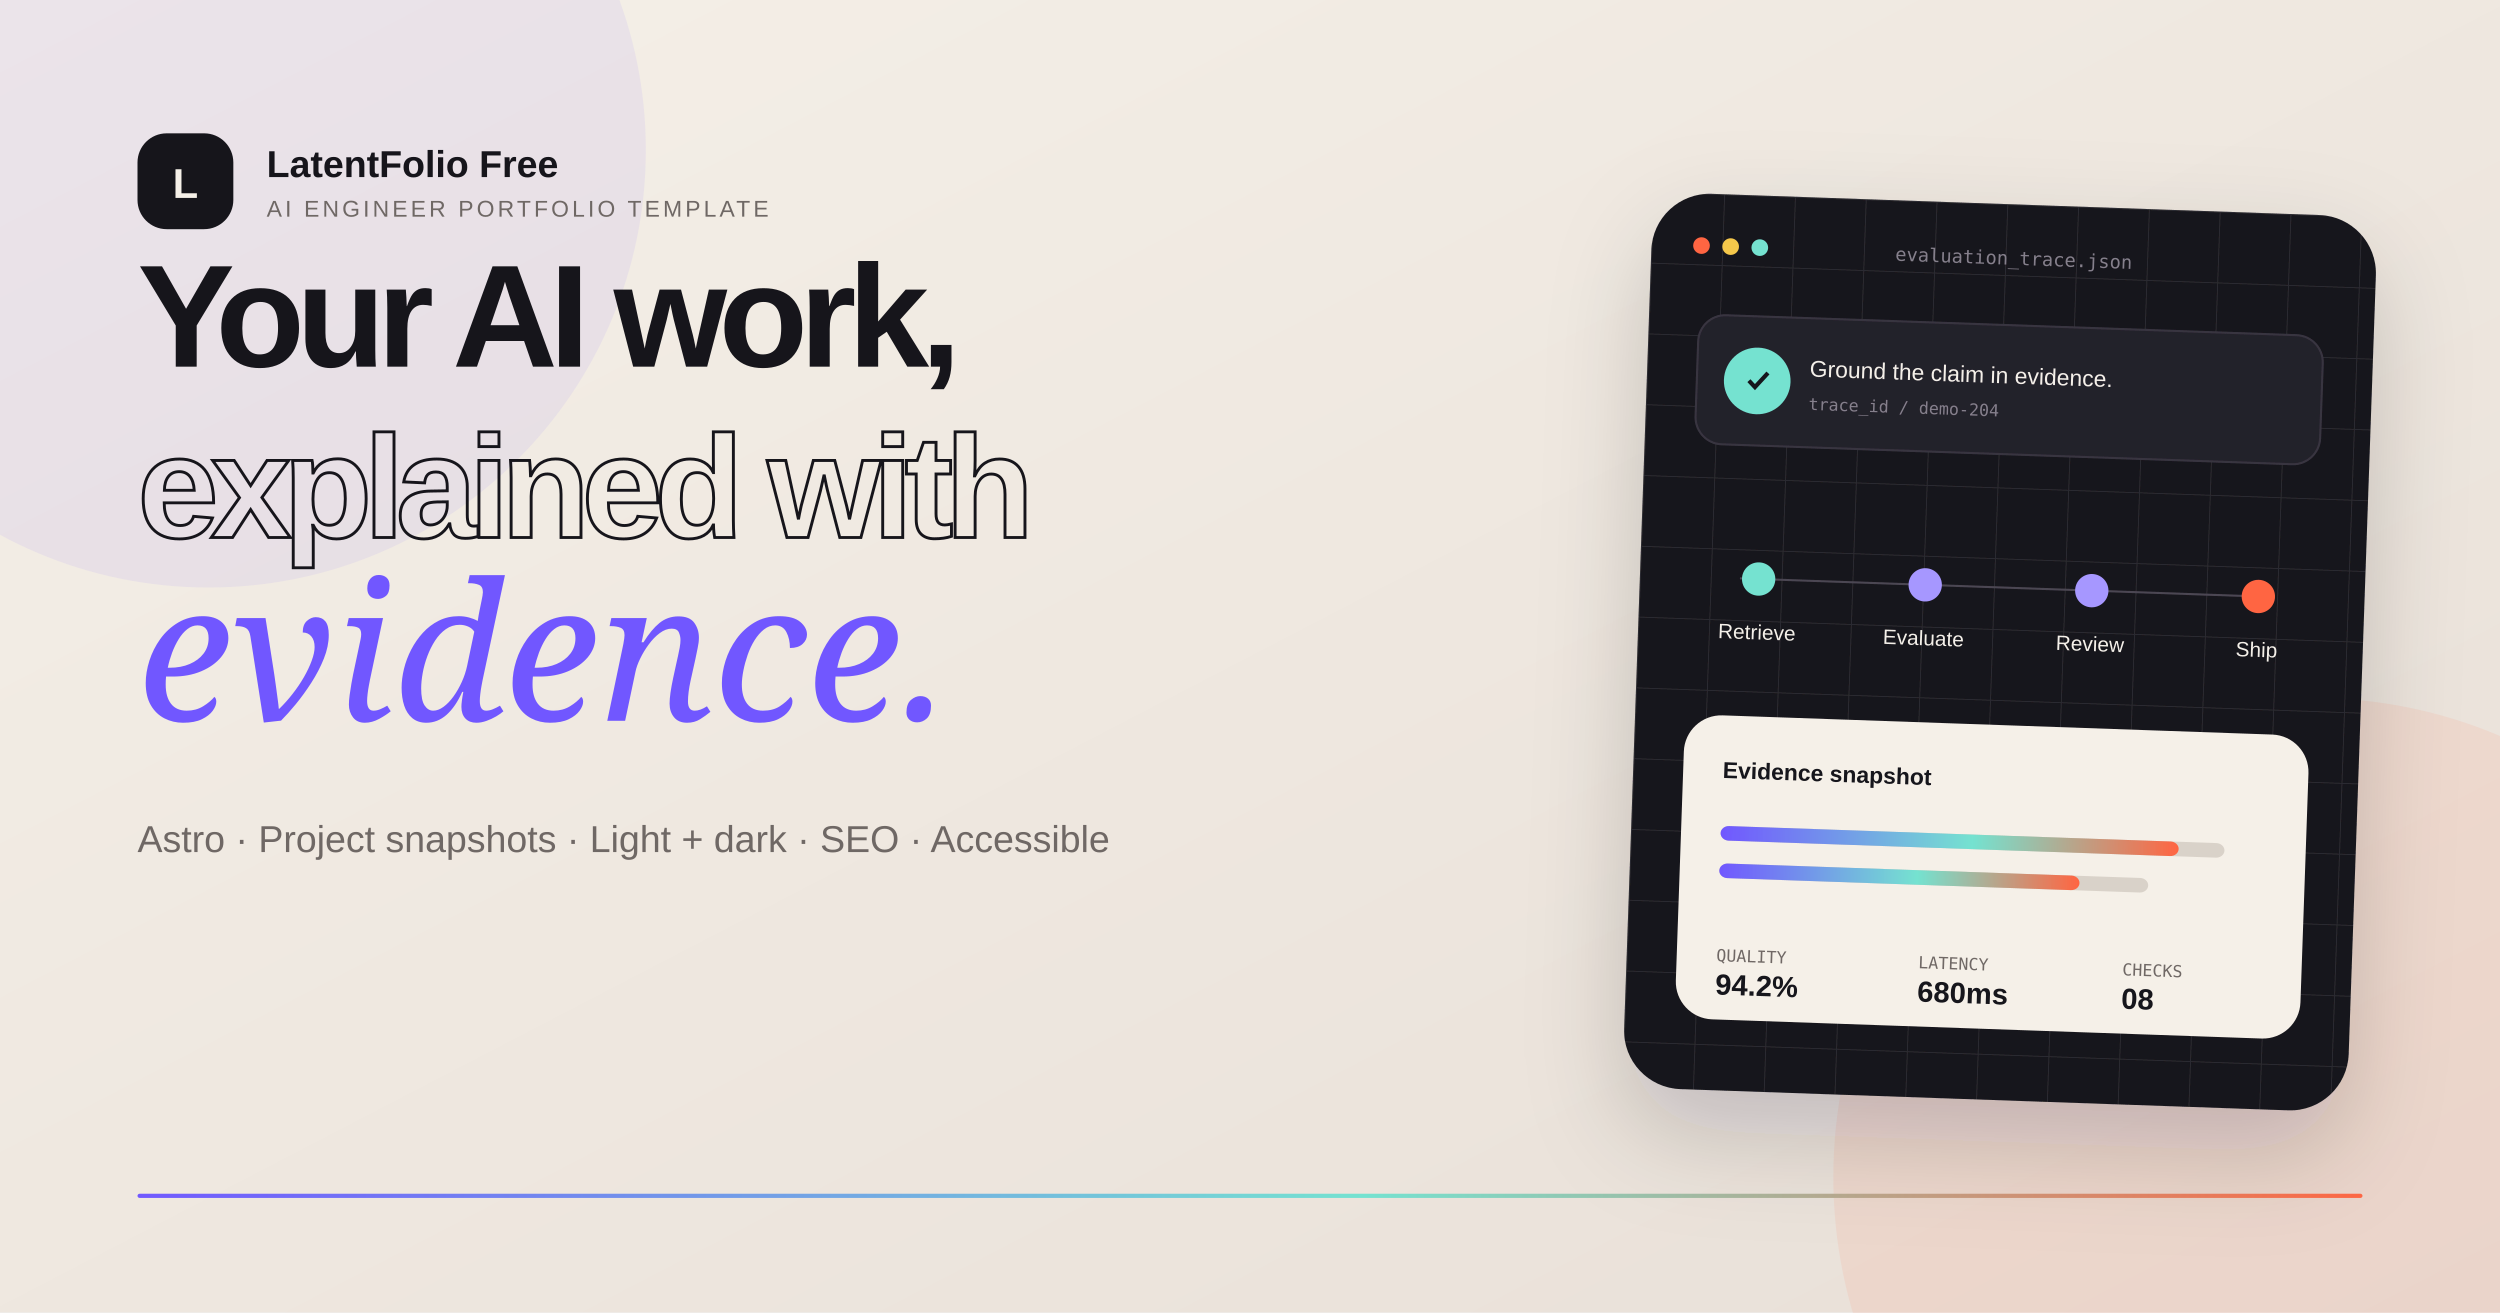
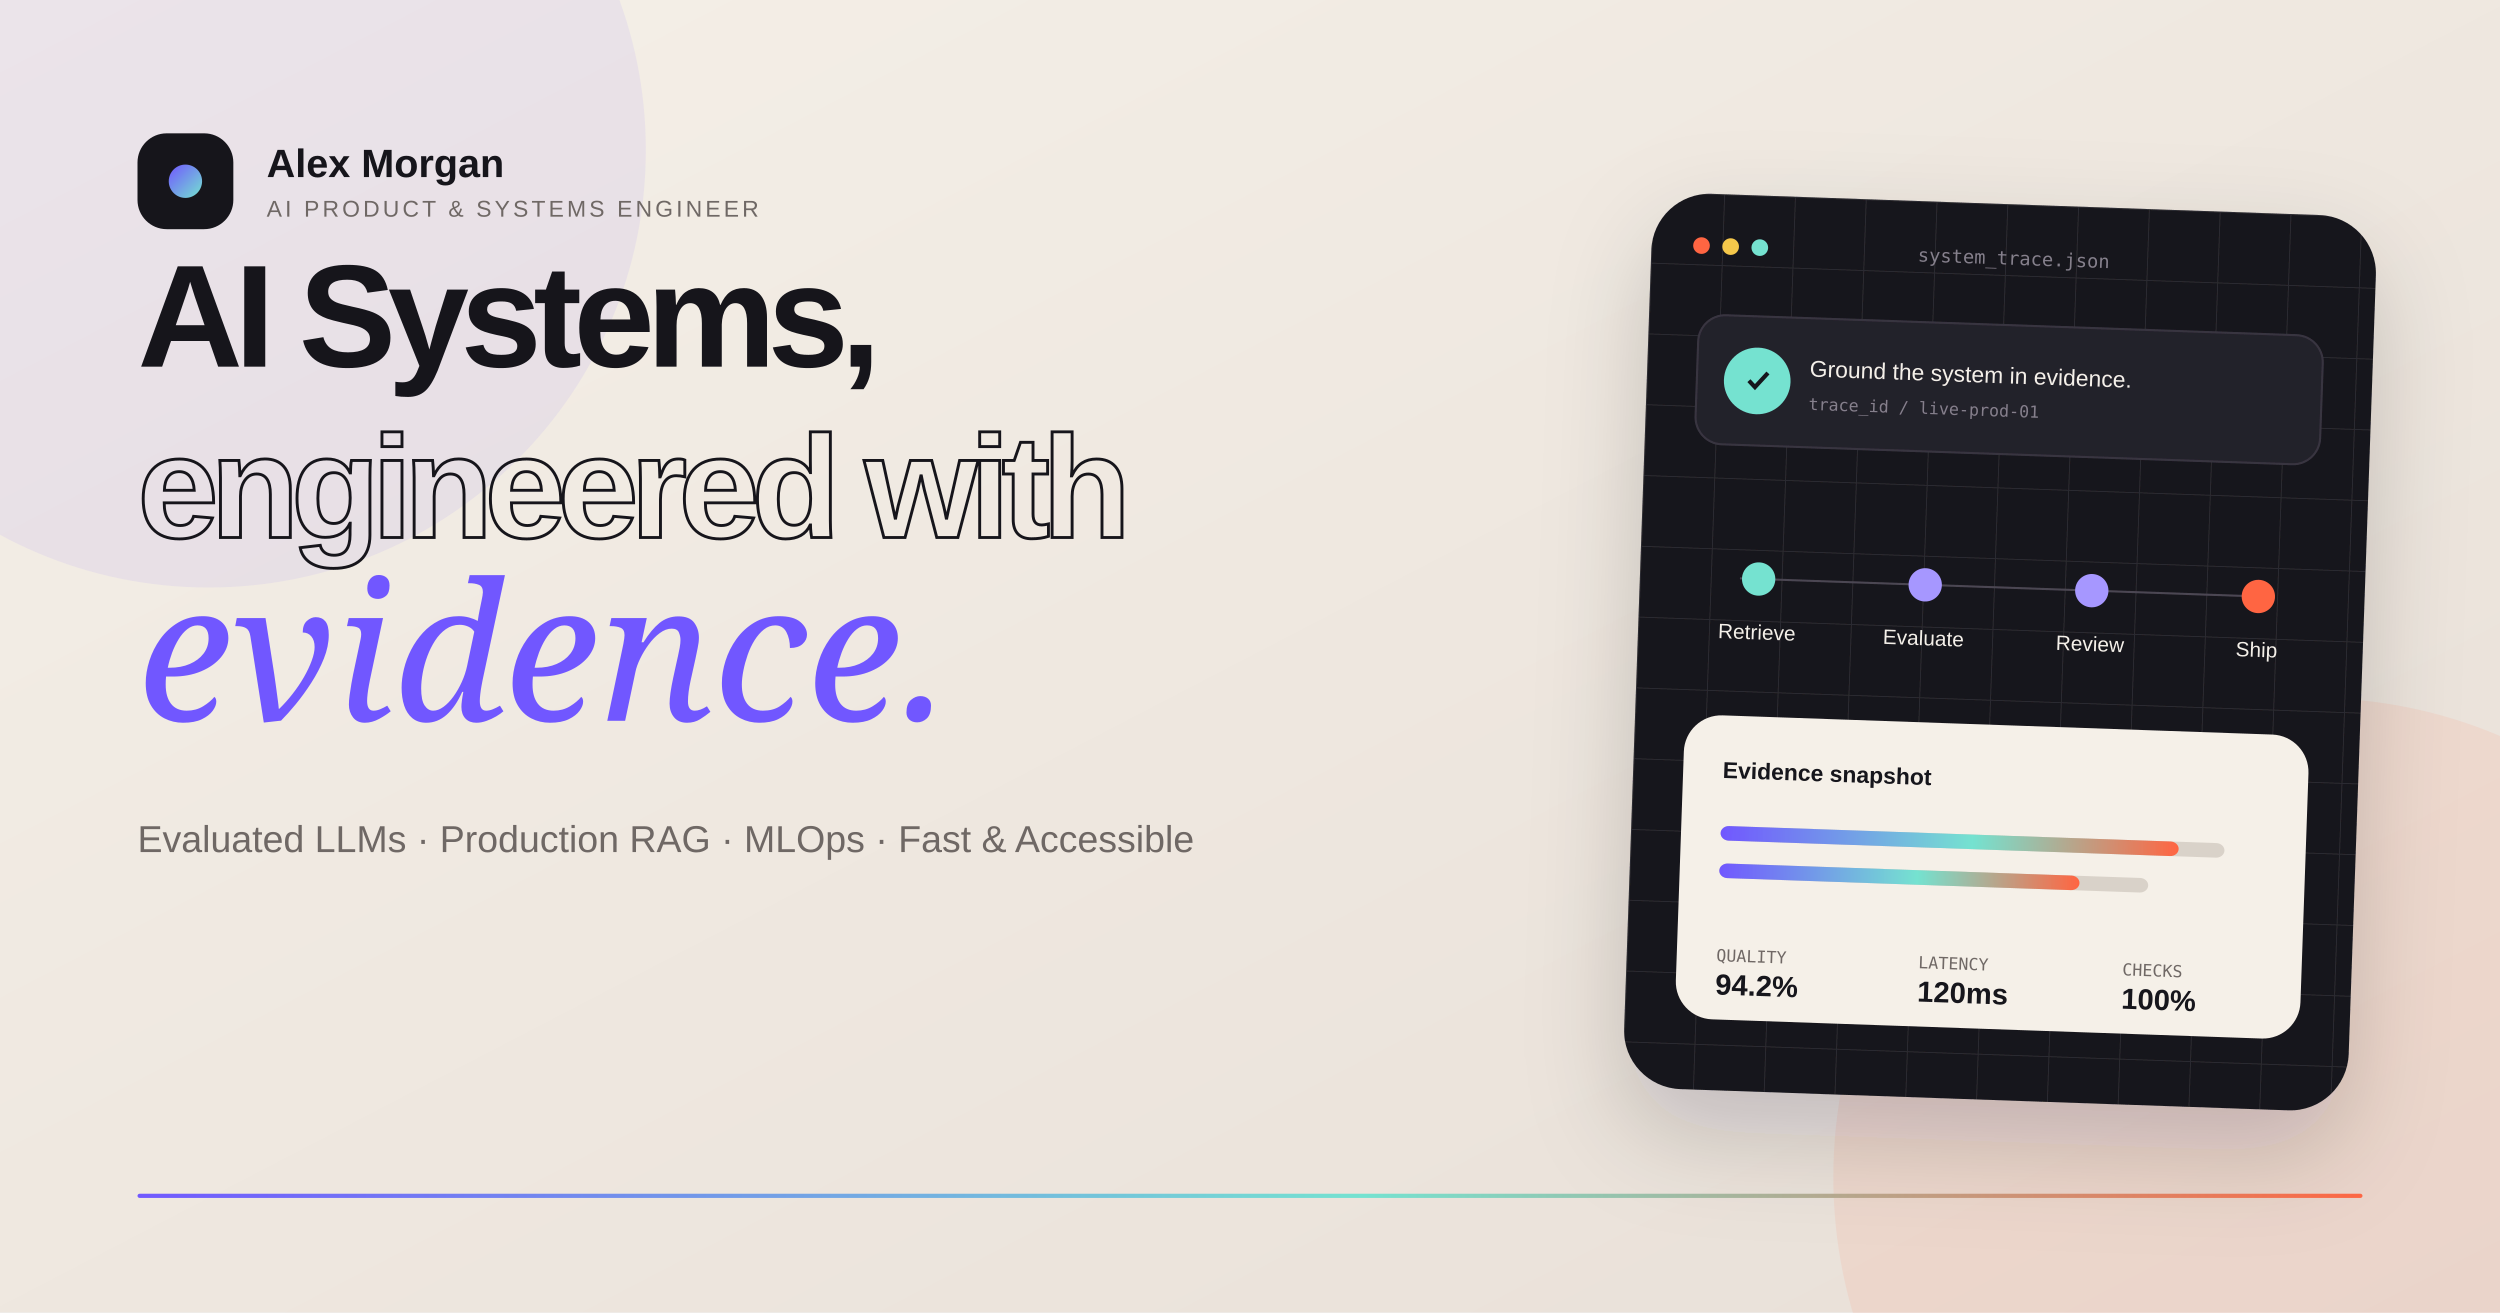
<svg xmlns="http://www.w3.org/2000/svg" width="1200" height="630" viewBox="0 0 1200 630">
  <defs>
    <linearGradient id="bg" x1="0" y1="0" x2="1" y2="1">
      <stop stop-color="#f5f0e8" />
      <stop offset="1" stop-color="#e8dfd7" />
    </linearGradient>
    <linearGradient id="line" x1="0" y1="0" x2="1" y2="0">
      <stop stop-color="#7157ff" />
      <stop offset=".55" stop-color="#74e2d0" />
      <stop offset="1" stop-color="#ff6542" />
+     </linearGradient>
+     <linearGradient id="brandGrad" x1="0" y1="0" x2="1" y2="1">
+       <stop stop-color="#7157ff" />
+       <stop offset="1" stop-color="#74e2d0" />
    </linearGradient>
    <filter id="shadow" x="-20%" y="-20%" width="140%" height="140%">
      <feDropShadow dx="0" dy="20" stdDeviation="24" flood-color="#17151d" flood-opacity=".18" />
    </filter>
    <pattern id="grid" width="34" height="34" patternUnits="userSpaceOnUse">
      <path d="M34 0H0v34" fill="none" stroke="#fff" stroke-opacity=".09" />
    </pattern>
  </defs>
  <rect width="1200" height="630" fill="url(#bg)" />
  <circle cx="100" cy="72" r="210" fill="#7157ff" opacity=".08" />
  <circle cx="1110" cy="565" r="230" fill="#ff6542" opacity=".09" />
  <g transform="translate(66 64)">
    <rect width="46" height="46" rx="14" fill="#16151b" />
-     <text x="23" y="31" text-anchor="middle" fill="#f5f0e8" font-family="Arial, sans-serif" font-size="20" font-weight="700">L</text>
-     <text x="62" y="21" fill="#16151b" font-family="Arial, sans-serif" font-size="18" font-weight="700">LatentFolio Free</text>
-     <text x="62" y="40" fill="#6f6865" font-family="Arial, sans-serif" font-size="11" letter-spacing="1.5">AI ENGINEER PORTFOLIO TEMPLATE</text>
+     <circle cx="23" cy="23" r="8" fill="url(#brandGrad)" />
+     <text x="62" y="21" fill="#16151b" font-family="Arial, sans-serif" font-size="19" font-weight="700">Alex Morgan</text>
+     <text x="62" y="40" fill="#6f6865" font-family="Arial, sans-serif" font-size="11" letter-spacing="1.5">AI PRODUCT &amp; SYSTEMS ENGINEER</text>
  </g>
  <g transform="translate(66 176)">
-     <text x="0" y="0" fill="#16151b" font-family="Arial, sans-serif" font-size="70" font-weight="700" letter-spacing="-4">Your AI work,</text>
-     <text x="0" y="82" fill="none" stroke="#16151b" stroke-width="1.4" font-family="Arial, sans-serif" font-size="70" font-weight="700" letter-spacing="-4">explained with</text>
+     <text x="0" y="0" fill="#16151b" font-family="Arial, sans-serif" font-size="70" font-weight="700" letter-spacing="-4">AI Systems,</text>
+     <text x="0" y="82" fill="none" stroke="#16151b" stroke-width="1.4" font-family="Arial, sans-serif" font-size="70" font-weight="700" letter-spacing="-4">engineered with</text>
    <text x="0" y="170" fill="#7157ff" font-family="Georgia, serif" font-size="92" font-style="italic">evidence.</text>
-     <text x="0" y="233" fill="#6f6865" font-family="Arial, sans-serif" font-size="18">Astro · Project snapshots · Light + dark · SEO · Accessible</text>
+     <text x="0" y="233" fill="#6f6865" font-family="Arial, sans-serif" font-size="18">Evaluated LLMs · Production RAG · MLOps · Fast &amp; Accessible</text>
  </g>
  <g transform="translate(786 98) rotate(2 174 215)" filter="url(#shadow)">
    <rect width="348" height="430" rx="28" fill="#16151b" />
    <rect width="348" height="430" rx="28" fill="url(#grid)" />
    <circle cx="24" cy="25" r="4" fill="#ff6542" />
    <circle cx="38" cy="25" r="4" fill="#f5c84c" />
    <circle cx="52" cy="25" r="4" fill="#74e2d0" />
-     <text x="174" y="29" text-anchor="middle" fill="#85808c" font-family="monospace" font-size="9">evaluation_trace.json</text>
+     <text x="174" y="29" text-anchor="middle" fill="#85808c" font-family="monospace" font-size="9">system_trace.json</text>
    <rect x="24" y="58" width="300" height="62" rx="13" fill="#24212b" stroke="#393541" />
    <circle cx="53" cy="89" r="16" fill="#74e2d0" />
    <path d="m49 89 3 3 6-7" fill="none" stroke="#16151b" stroke-width="2" />
-     <text x="78" y="86" fill="#f4f0e9" font-family="Arial, sans-serif" font-size="11">Ground the claim in evidence.</text>
-     <text x="78" y="102" fill="#85808c" font-family="monospace" font-size="8">trace_id / demo-204</text>
+     <text x="78" y="86" fill="#f4f0e9" font-family="Arial, sans-serif" font-size="11">Ground the system in evidence.</text>
+     <text x="78" y="102" fill="#85808c" font-family="monospace" font-size="8">trace_id / live-prod-01</text>
    <path d="M48 184H300" stroke="#4c4753" />
    <path d="M48 184H286" stroke="url(#line)" stroke-width="3" />
    <g font-family="Arial, sans-serif" text-anchor="middle">
      <circle cx="57" cy="184" r="8" fill="#74e2d0" />
      <circle cx="137" cy="184" r="8" fill="#a697ff" />
      <circle cx="217" cy="184" r="8" fill="#a697ff" />
      <circle cx="297" cy="184" r="8" fill="#ff6542" />
      <text x="57" y="213" fill="#f4f0e9" font-size="10">Retrieve</text>
      <text x="137" y="213" fill="#f4f0e9" font-size="10">Evaluate</text>
      <text x="217" y="213" fill="#f4f0e9" font-size="10">Review</text>
      <text x="297" y="213" fill="#f4f0e9" font-size="10">Ship</text>
    </g>
    <rect x="24" y="250" width="300" height="146" rx="18" fill="#f5f0e8" />
    <text x="43" y="280" fill="#16151b" font-family="Arial, sans-serif" font-size="11" font-weight="700">Evidence snapshot</text>
    <rect x="43" y="303" width="242" height="7" rx="4" fill="#d9d2c9" />
    <rect x="43" y="303" width="220" height="7" rx="4" fill="url(#line)" />
    <rect x="43" y="321" width="206" height="7" rx="4" fill="#d9d2c9" />
    <rect x="43" y="321" width="173" height="7" rx="4" fill="url(#line)" />
    <text x="43" y="368" fill="#6f6865" font-family="monospace" font-size="8">QUALITY</text>
    <text x="43" y="384" fill="#16151b" font-family="Arial, sans-serif" font-size="14" font-weight="700">94.2%</text>
    <text x="140" y="368" fill="#6f6865" font-family="monospace" font-size="8">LATENCY</text>
-     <text x="140" y="384" fill="#16151b" font-family="Arial, sans-serif" font-size="14" font-weight="700">680ms</text>
+     <text x="140" y="384" fill="#16151b" font-family="Arial, sans-serif" font-size="14" font-weight="700">120ms</text>
    <text x="238" y="368" fill="#6f6865" font-family="monospace" font-size="8">CHECKS</text>
-     <text x="238" y="384" fill="#16151b" font-family="Arial, sans-serif" font-size="14" font-weight="700">08</text>
+     <text x="238" y="384" fill="#16151b" font-family="Arial, sans-serif" font-size="14" font-weight="700">100%</text>
  </g>
  <rect x="66" y="573" width="1068" height="2" rx="1" fill="url(#line)" />
</svg>
